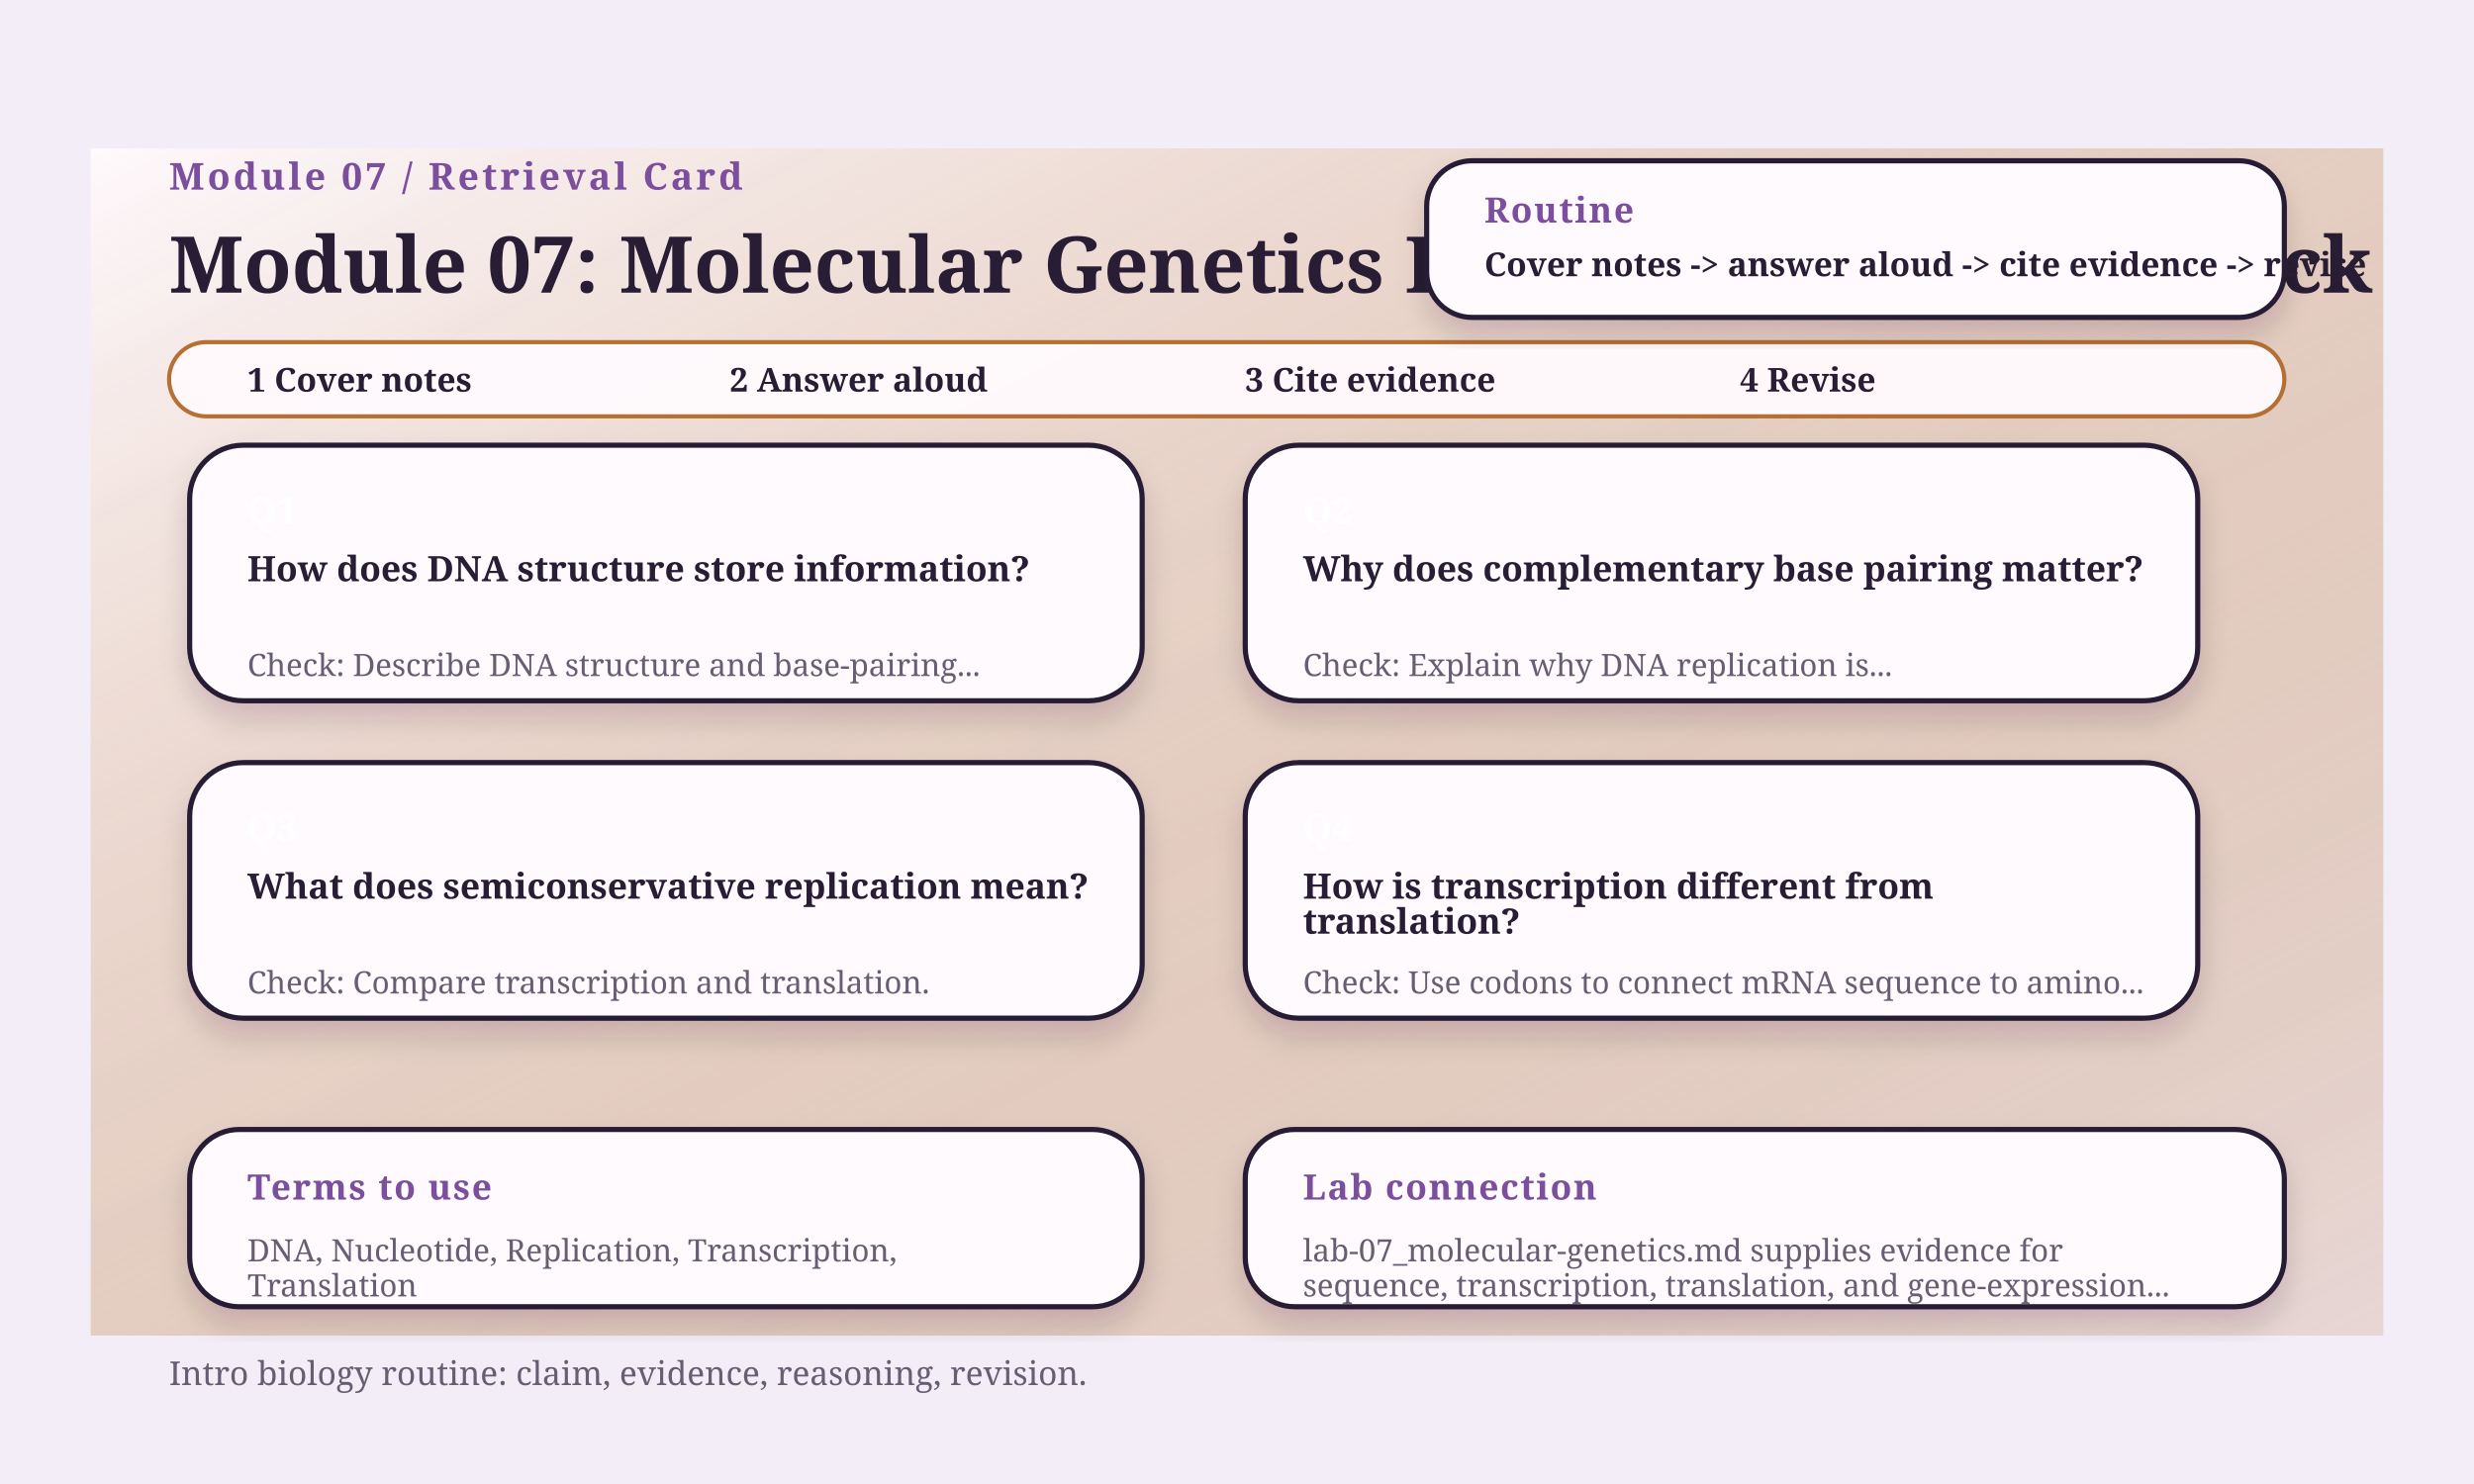
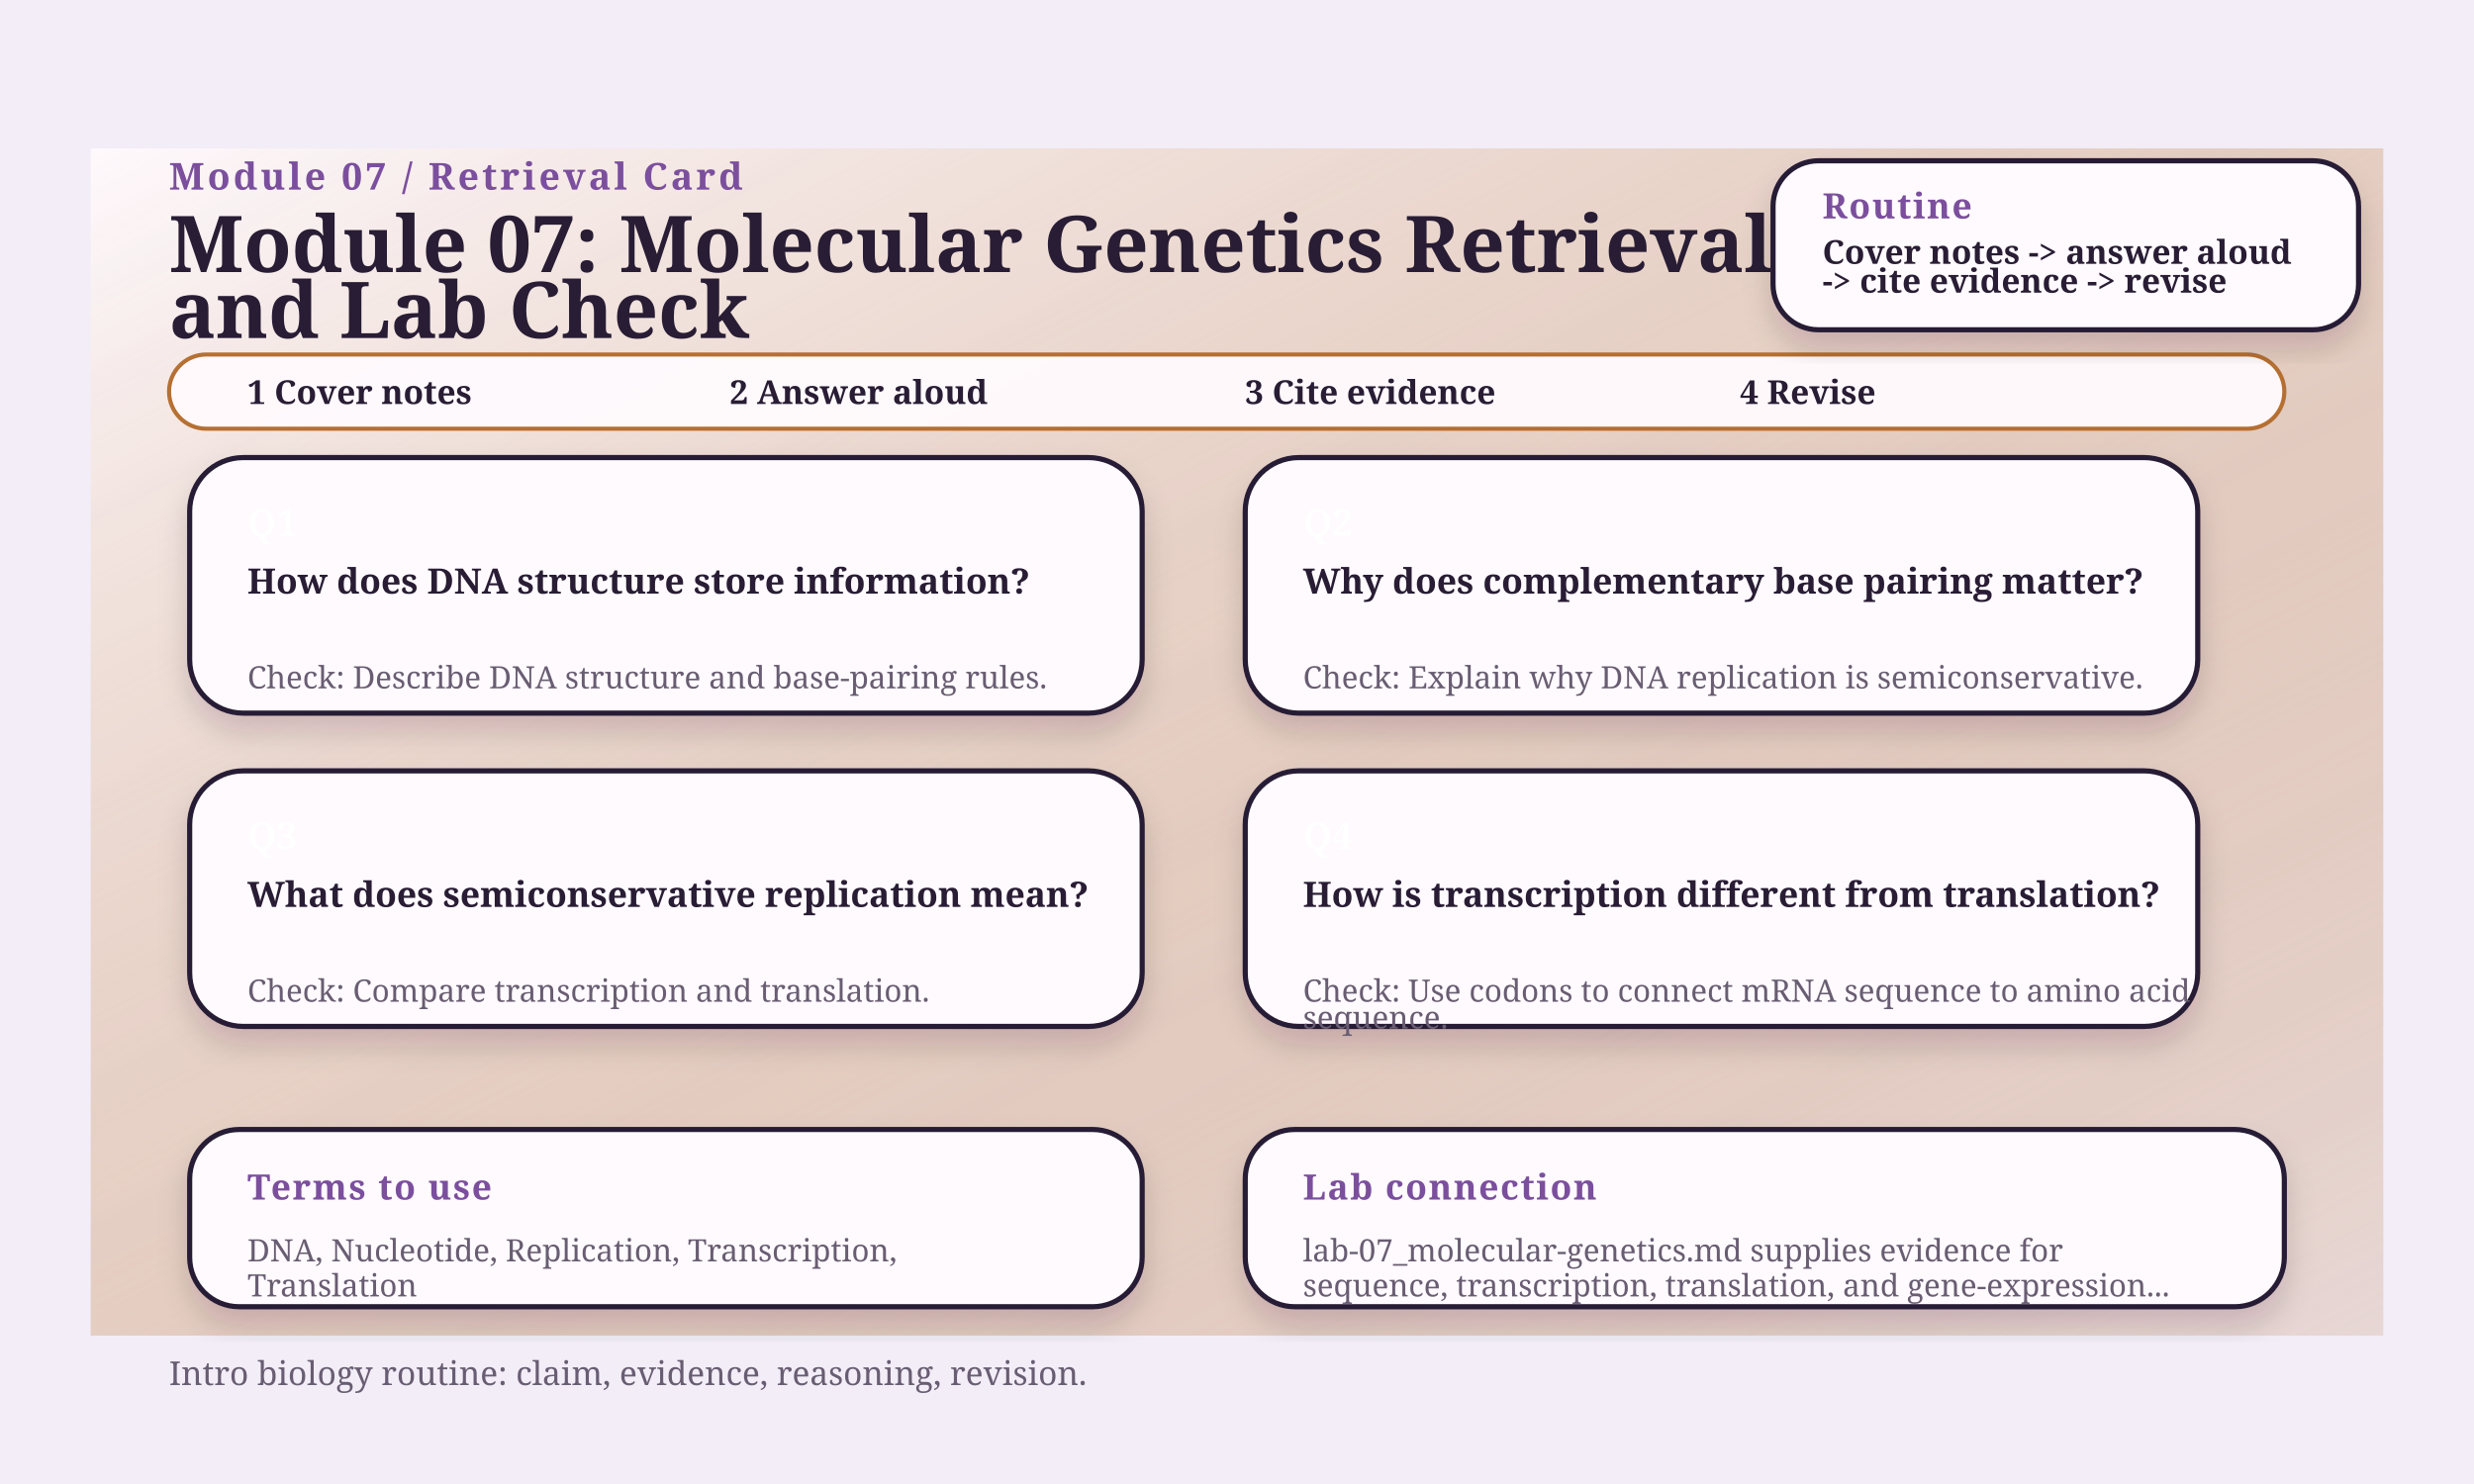
<svg xmlns="http://www.w3.org/2000/svg" width="1200" height="720" viewBox="0 0 1200 720" role="img" aria-label="Module 07: Molecular Genetics Retrieval and Lab Check">
  <style>
    .bg { fill: #f2edf7; }
    .halo { fill: url(#wash); opacity: 0.92; }
    .frame { fill: #fffafd; stroke: #281d34; stroke-width: 3; }
    .eyebrow { fill: #7b4f9d; font: 800 18px Georgia, serif; letter-spacing: 1.5px; text-transform: uppercase; }
    .title-text { fill: #281d34; font: 800 38px Georgia, serif; }
    .footer { fill: #685d72; font: 16px Georgia, serif; }
    .claim-card, .side-card, .feedback-card, .prompt-card, .routine-card, .stage-card-bg { fill: #fffafd; stroke: #281d34; stroke-width: 2.5; filter: url(#shadow); }
    .claim-kicker, .card-kicker { fill: #7b4f9d; font: 800 17px Georgia, serif; letter-spacing: 0.8px; text-transform: uppercase; }
    .claim-text { fill: #281d34; font: 700 25px Georgia, serif; }
    .node { fill: #fffafd; stroke: #b36b2c; stroke-width: 3; filter: url(#shadow); }
    .node-claim { stroke: #7b4f9d; }
    .node-mechanism { stroke: #b36b2c; }
    .node-evidence { stroke: #567d46; }
    .node-vocabulary { stroke: #8067a9; }
    .node-application { stroke: #b26b2f; }
    .node-revision { stroke: #8a4351; }
    .cluster-pill { stroke: none; opacity: 0.92; }
    .cluster-claim { fill: #7b4f9d; }
    .cluster-mechanism { fill: #b36b2c; }
    .cluster-evidence { fill: #6d9c57; }
    .cluster-vocabulary { fill: #9b83c6; }
    .cluster-application { fill: #d28942; }
    .cluster-revision { fill: #b85d70; }
    .cluster-label, .legend-text { fill: white; font: 800 11px Georgia, serif; letter-spacing: 1px; text-transform: uppercase; }
    .node-label { fill: #281d34; font: 800 20px Georgia, serif; }
    .node-detail { fill: #685d72; font: 14px Georgia, serif; }
    .edge { stroke: #7b4f9d; stroke-width: 4; stroke-linecap: round; opacity: 0.72; marker-end: url(#arrowhead); }
-     .edge-label { fill: #7b4f9d; font: 700 13px Georgia, serif; text-anchor: middle; paint-order: stroke; stroke: #f2edf7; stroke-width: 4; }
+     .edge-label { fill: #7b4f9d; font: 700 12px Georgia, serif; text-anchor: middle; paint-order: stroke; stroke: #f2edf7; stroke-width: 5; }
    .stage-dot { fill: #b36b2c; }
    .stage-num { fill: white; font: 900 18px Georgia, serif; }
    .stage-label { fill: #281d34; font: 800 18px Georgia, serif; }
    .stage-detail, .mini-text, .check-text { fill: #685d72; font: 15px Georgia, serif; }
    .arrow { fill: none; stroke: #b36b2c; stroke-width: 5; stroke-linecap: round; marker-end: url(#arrowhead); }
    .prompt-text { fill: #281d34; font: 700 17px Georgia, serif; }
    .routine-text { fill: #281d34; font: 700 16px Georgia, serif; }
    .retrieval-step-strip { fill: #fffafd; stroke: #b36b2c; stroke-width: 2; opacity: 0.96; }
    .palette-high-design { fill: #7b4f9d; }
    @media print { .claim-card, .side-card, .feedback-card, .prompt-card, .routine-card, .node, .stage-card-bg { filter: none; } }
    </style>
  <defs>
    <linearGradient id="wash" x1="0" x2="1" y1="0" y2="1">
      <stop offset="0" stop-color="#fffafd" />
      <stop offset="1" stop-color="#b36b2c" stop-opacity="0.18" />
    </linearGradient>
    <filter id="shadow" x="-20%" y="-20%" width="140%" height="140%">
      <feDropShadow dx="0" dy="8" stdDeviation="7" flood-color="#281d34" flood-opacity="0.16" />
    </filter>
    <marker id="arrowhead" markerWidth="12" markerHeight="8" refX="11" refY="4" orient="auto">
      <polygon points="0 0, 12 4, 0 8" fill="#b36b2c" />
    </marker>
  </defs>
  <rect class="bg" width="1200" height="720" />
  <path class="halo" d="M44 72 H1156 V648 H44 Z" />
  <text x="82" y="92" class="eyebrow">Module 07 / Retrieval Card</text>
-   <text x="82" y="142" class="title-text">Module 07: Molecular Genetics Retrieval and Lab Check</text>
-   <rect x="82" y="166" width="1026" height="36" rx="18" class="retrieval-step-strip" />
-   <text x="120" y="190" class="routine-text">1 Cover notes</text>
-   <text x="354" y="190" class="routine-text">2 Answer aloud</text>
-   <text x="604" y="190" class="routine-text">3 Cite evidence</text>
-   <text x="844" y="190" class="routine-text">4 Revise</text>
-   <rect x="692" y="78" width="416" height="76" rx="22" class="routine-card" />
-   <text x="720" y="108" class="card-kicker">Routine</text>
-   <text x="720" y="134" class="routine-text">Cover notes -&gt; answer aloud -&gt; cite evidence -&gt; revise</text>
-   <rect x="92" y="216" width="462" height="124" rx="26" class="prompt-card" />
-   <text x="120" y="254" class="stage-num">Q1</text>
-   <text x="120.0" y="282.0" class="prompt-text">
+   <text x="82.0" y="132.0" class="title-text">
+     <tspan x="82.0" dy="0">Module 07: Molecular Genetics Retrieval</tspan>
+     <tspan x="82.0" dy="32">and Lab Check</tspan>
+   </text>
+   <rect x="82" y="172" width="1026" height="36" rx="18" class="retrieval-step-strip" />
+   <text x="120" y="196" class="routine-text">1 Cover notes</text>
+   <text x="354" y="196" class="routine-text">2 Answer aloud</text>
+   <text x="604" y="196" class="routine-text">3 Cite evidence</text>
+   <text x="844" y="196" class="routine-text">4 Revise</text>
+   <rect x="860" y="78" width="284" height="82" rx="22" class="routine-card" />
+   <text x="884" y="106" class="card-kicker">Routine</text>
+   <text x="884.0" y="128.0" class="routine-text">
+     <tspan x="884.0" dy="0">Cover notes -&gt; answer aloud</tspan>
+     <tspan x="884.0" dy="14">-&gt; cite evidence -&gt; revise</tspan>
+   </text>
+   <rect x="92" y="222" width="462" height="124" rx="26" class="prompt-card" />
+   <text x="120" y="260" class="stage-num">Q1</text>
+   <text x="120.0" y="288.0" class="prompt-text">
    <tspan x="120.0" dy="0">How does DNA structure store information?</tspan>
  </text>
-   <text x="120.0" y="328.0" class="check-text">
-     <tspan x="120.0" dy="0">Check: Describe DNA structure and base-pairing...</tspan>
+   <text x="120.0" y="334.0" class="check-text">
+     <tspan x="120.0" dy="0">Check: Describe DNA structure and base-pairing rules.</tspan>
  </text>
-   <rect x="604" y="216" width="462" height="124" rx="26" class="prompt-card" />
-   <text x="632" y="254" class="stage-num">Q2</text>
-   <text x="632.0" y="282.0" class="prompt-text">
+   <rect x="604" y="222" width="462" height="124" rx="26" class="prompt-card" />
+   <text x="632" y="260" class="stage-num">Q2</text>
+   <text x="632.0" y="288.0" class="prompt-text">
    <tspan x="632.0" dy="0">Why does complementary base pairing matter?</tspan>
  </text>
-   <text x="632.0" y="328.0" class="check-text">
-     <tspan x="632.0" dy="0">Check: Explain why DNA replication is...</tspan>
+   <text x="632.0" y="334.0" class="check-text">
+     <tspan x="632.0" dy="0">Check: Explain why DNA replication is semiconservative.</tspan>
  </text>
-   <rect x="92" y="370" width="462" height="124" rx="26" class="prompt-card" />
-   <text x="120" y="408" class="stage-num">Q3</text>
-   <text x="120.0" y="436.0" class="prompt-text">
+   <rect x="92" y="374" width="462" height="124" rx="26" class="prompt-card" />
+   <text x="120" y="412" class="stage-num">Q3</text>
+   <text x="120.0" y="440.0" class="prompt-text">
    <tspan x="120.0" dy="0">What does semiconservative replication mean?</tspan>
  </text>
-   <text x="120.0" y="482.0" class="check-text">
+   <text x="120.0" y="486.0" class="check-text">
    <tspan x="120.0" dy="0">Check: Compare transcription and translation.</tspan>
  </text>
-   <rect x="604" y="370" width="462" height="124" rx="26" class="prompt-card" />
-   <text x="632" y="408" class="stage-num">Q4</text>
-   <text x="632.0" y="436.0" class="prompt-text">
-     <tspan x="632.0" dy="0">How is transcription different from</tspan>
-     <tspan x="632.0" dy="17">translation?</tspan>
+   <rect x="604" y="374" width="462" height="124" rx="26" class="prompt-card" />
+   <text x="632" y="412" class="stage-num">Q4</text>
+   <text x="632.0" y="440.0" class="prompt-text">
+     <tspan x="632.0" dy="0">How is transcription different from translation?</tspan>
  </text>
-   <text x="632.0" y="482.0" class="check-text">
-     <tspan x="632.0" dy="0">Check: Use codons to connect mRNA sequence to amino...</tspan>
+   <text x="632.0" y="486.0" class="check-text">
+     <tspan x="632.0" dy="0">Check: Use codons to connect mRNA sequence to amino acid</tspan>
+     <tspan x="632.0" dy="13">sequence.</tspan>
  </text>
  <rect x="92" y="548" width="462" height="86" rx="24" class="side-card" />
  <text x="120" y="582" class="card-kicker">Terms to use</text>
  <text x="120.0" y="612.0" class="mini-text">
    <tspan x="120.0" dy="0">DNA, Nucleotide, Replication, Transcription,</tspan>
    <tspan x="120.0" dy="17">Translation</tspan>
  </text>
  <rect x="604" y="548" width="504" height="86" rx="24" class="side-card" />
  <text x="632" y="582" class="card-kicker">Lab connection</text>
  <text x="632.0" y="612.0" class="mini-text">
    <tspan x="632.0" dy="0">lab-07_molecular-genetics.md supplies evidence for</tspan>
    <tspan x="632.0" dy="17">sequence, transcription, translation, and gene-expression...</tspan>
  </text>
  <text x="82" y="672" class="footer">Intro biology routine: claim, evidence, reasoning, revision.</text>
</svg>
